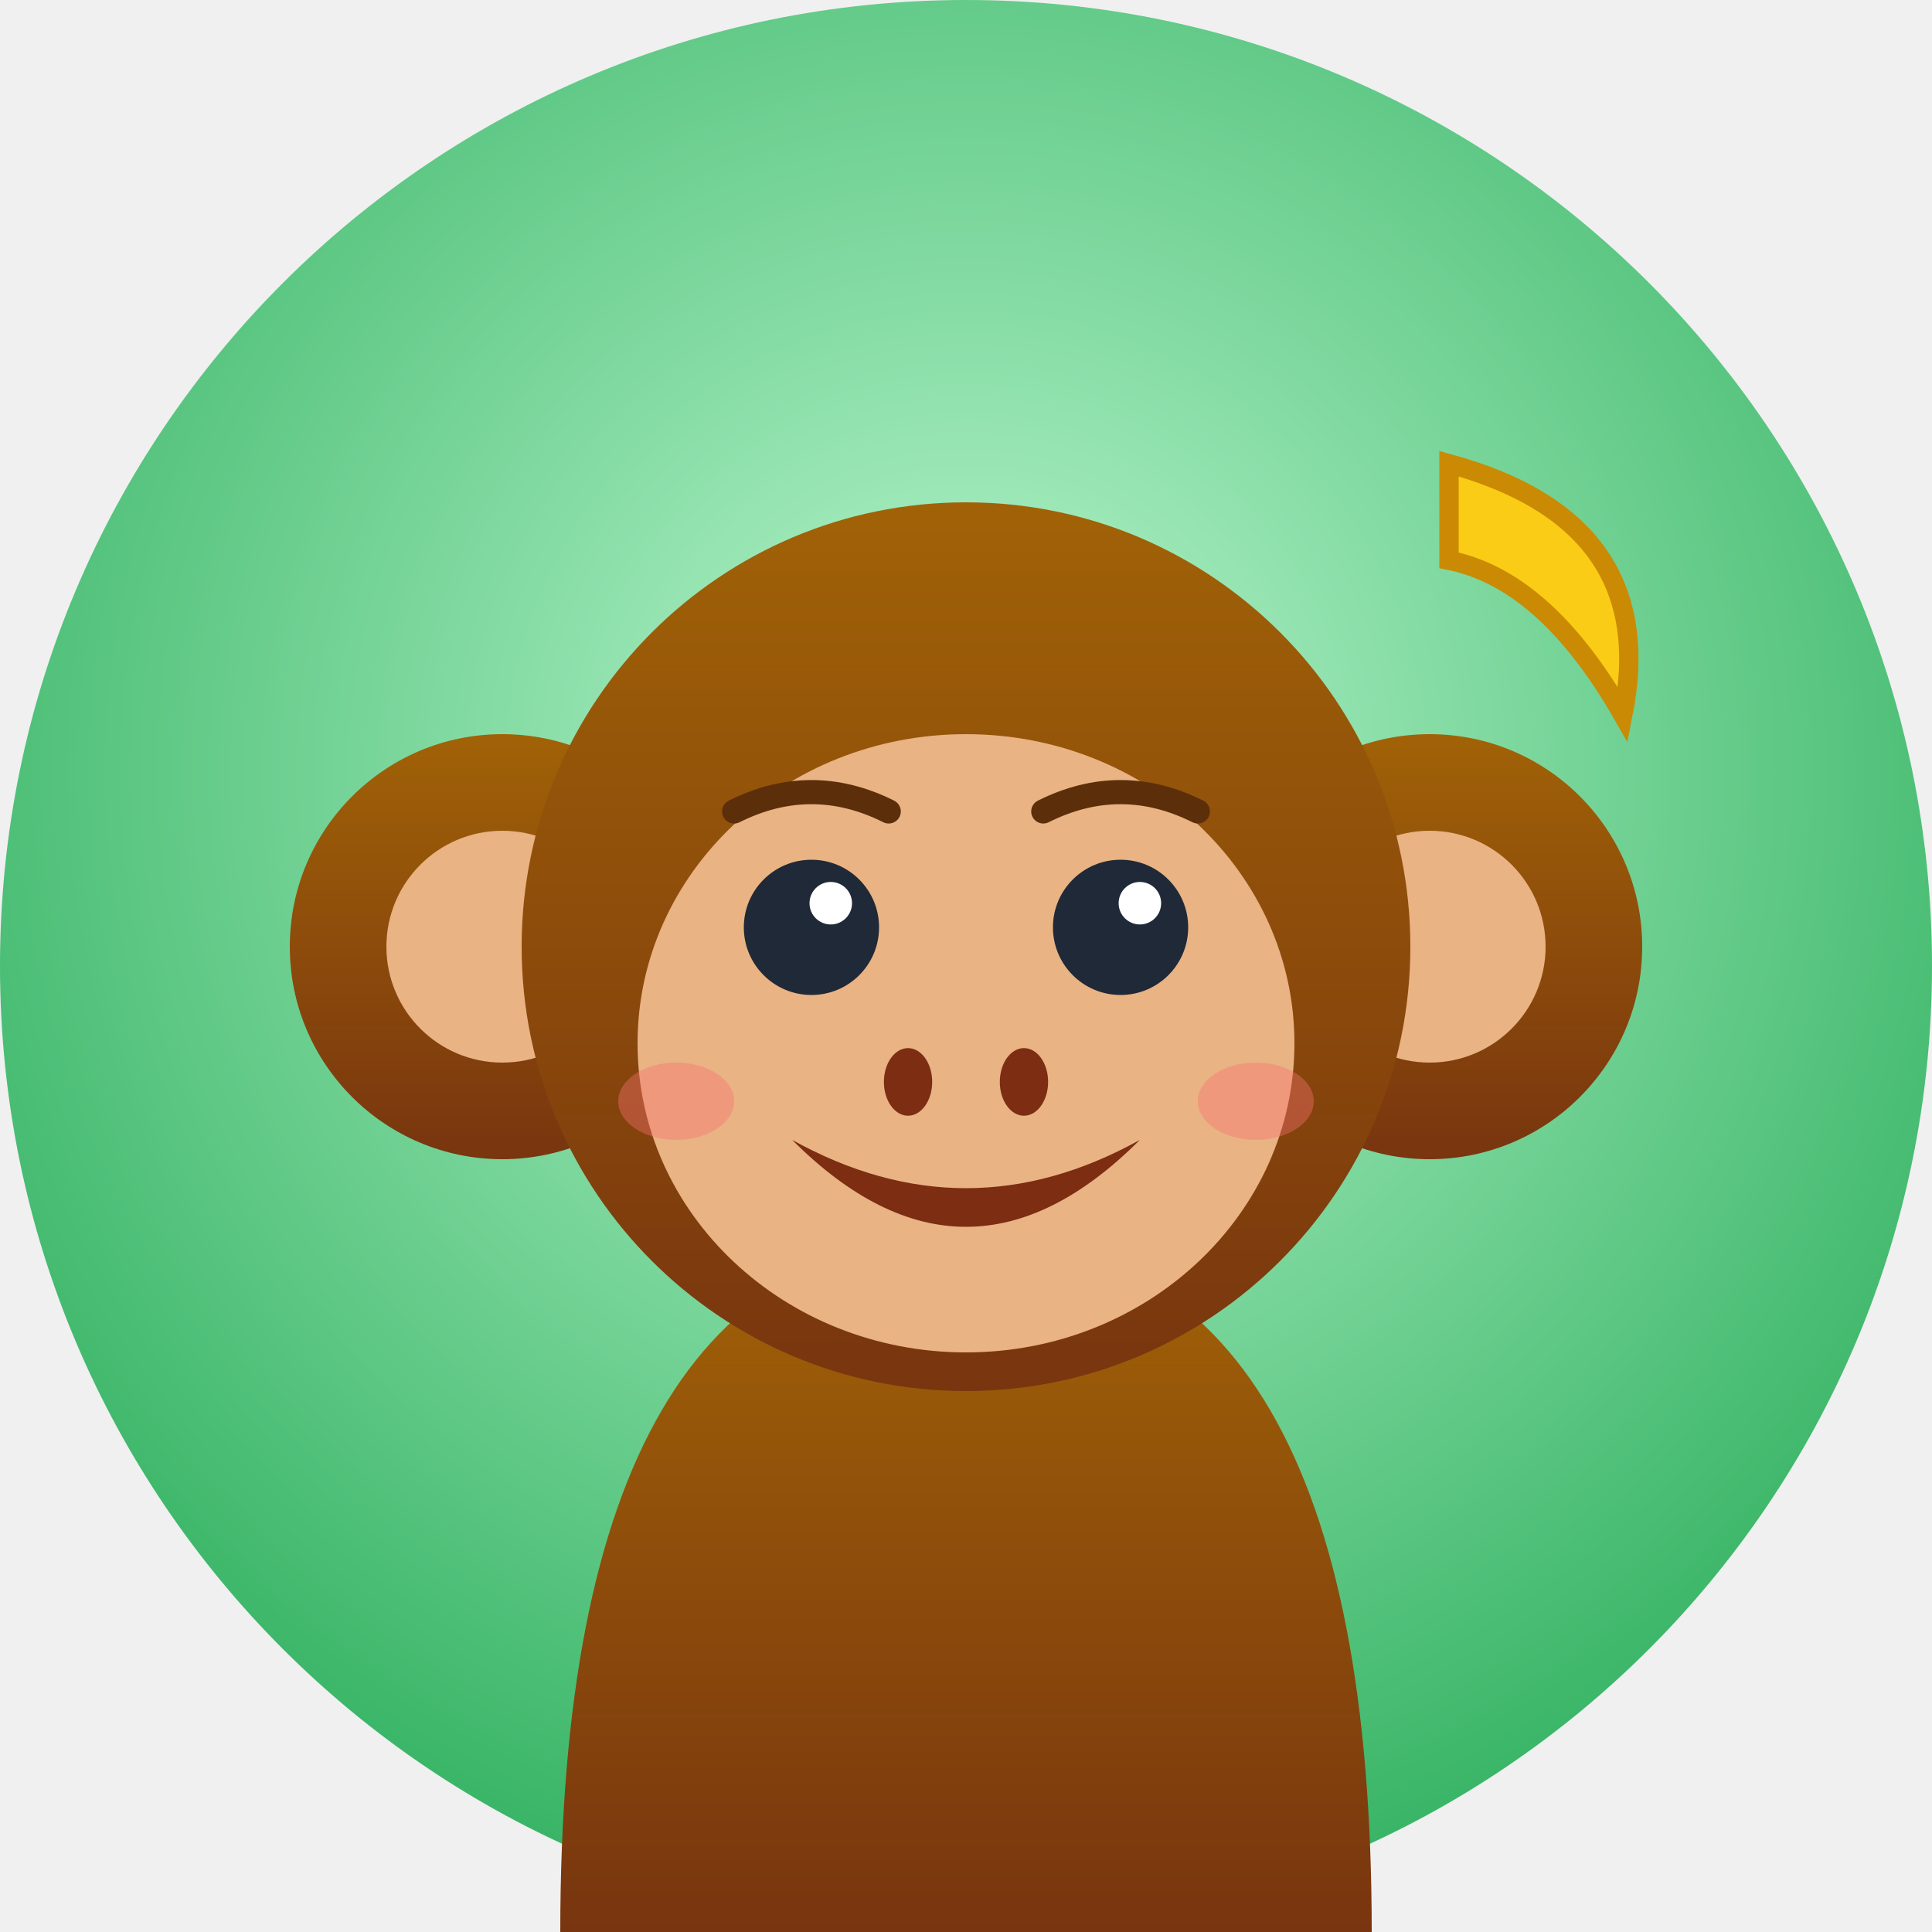
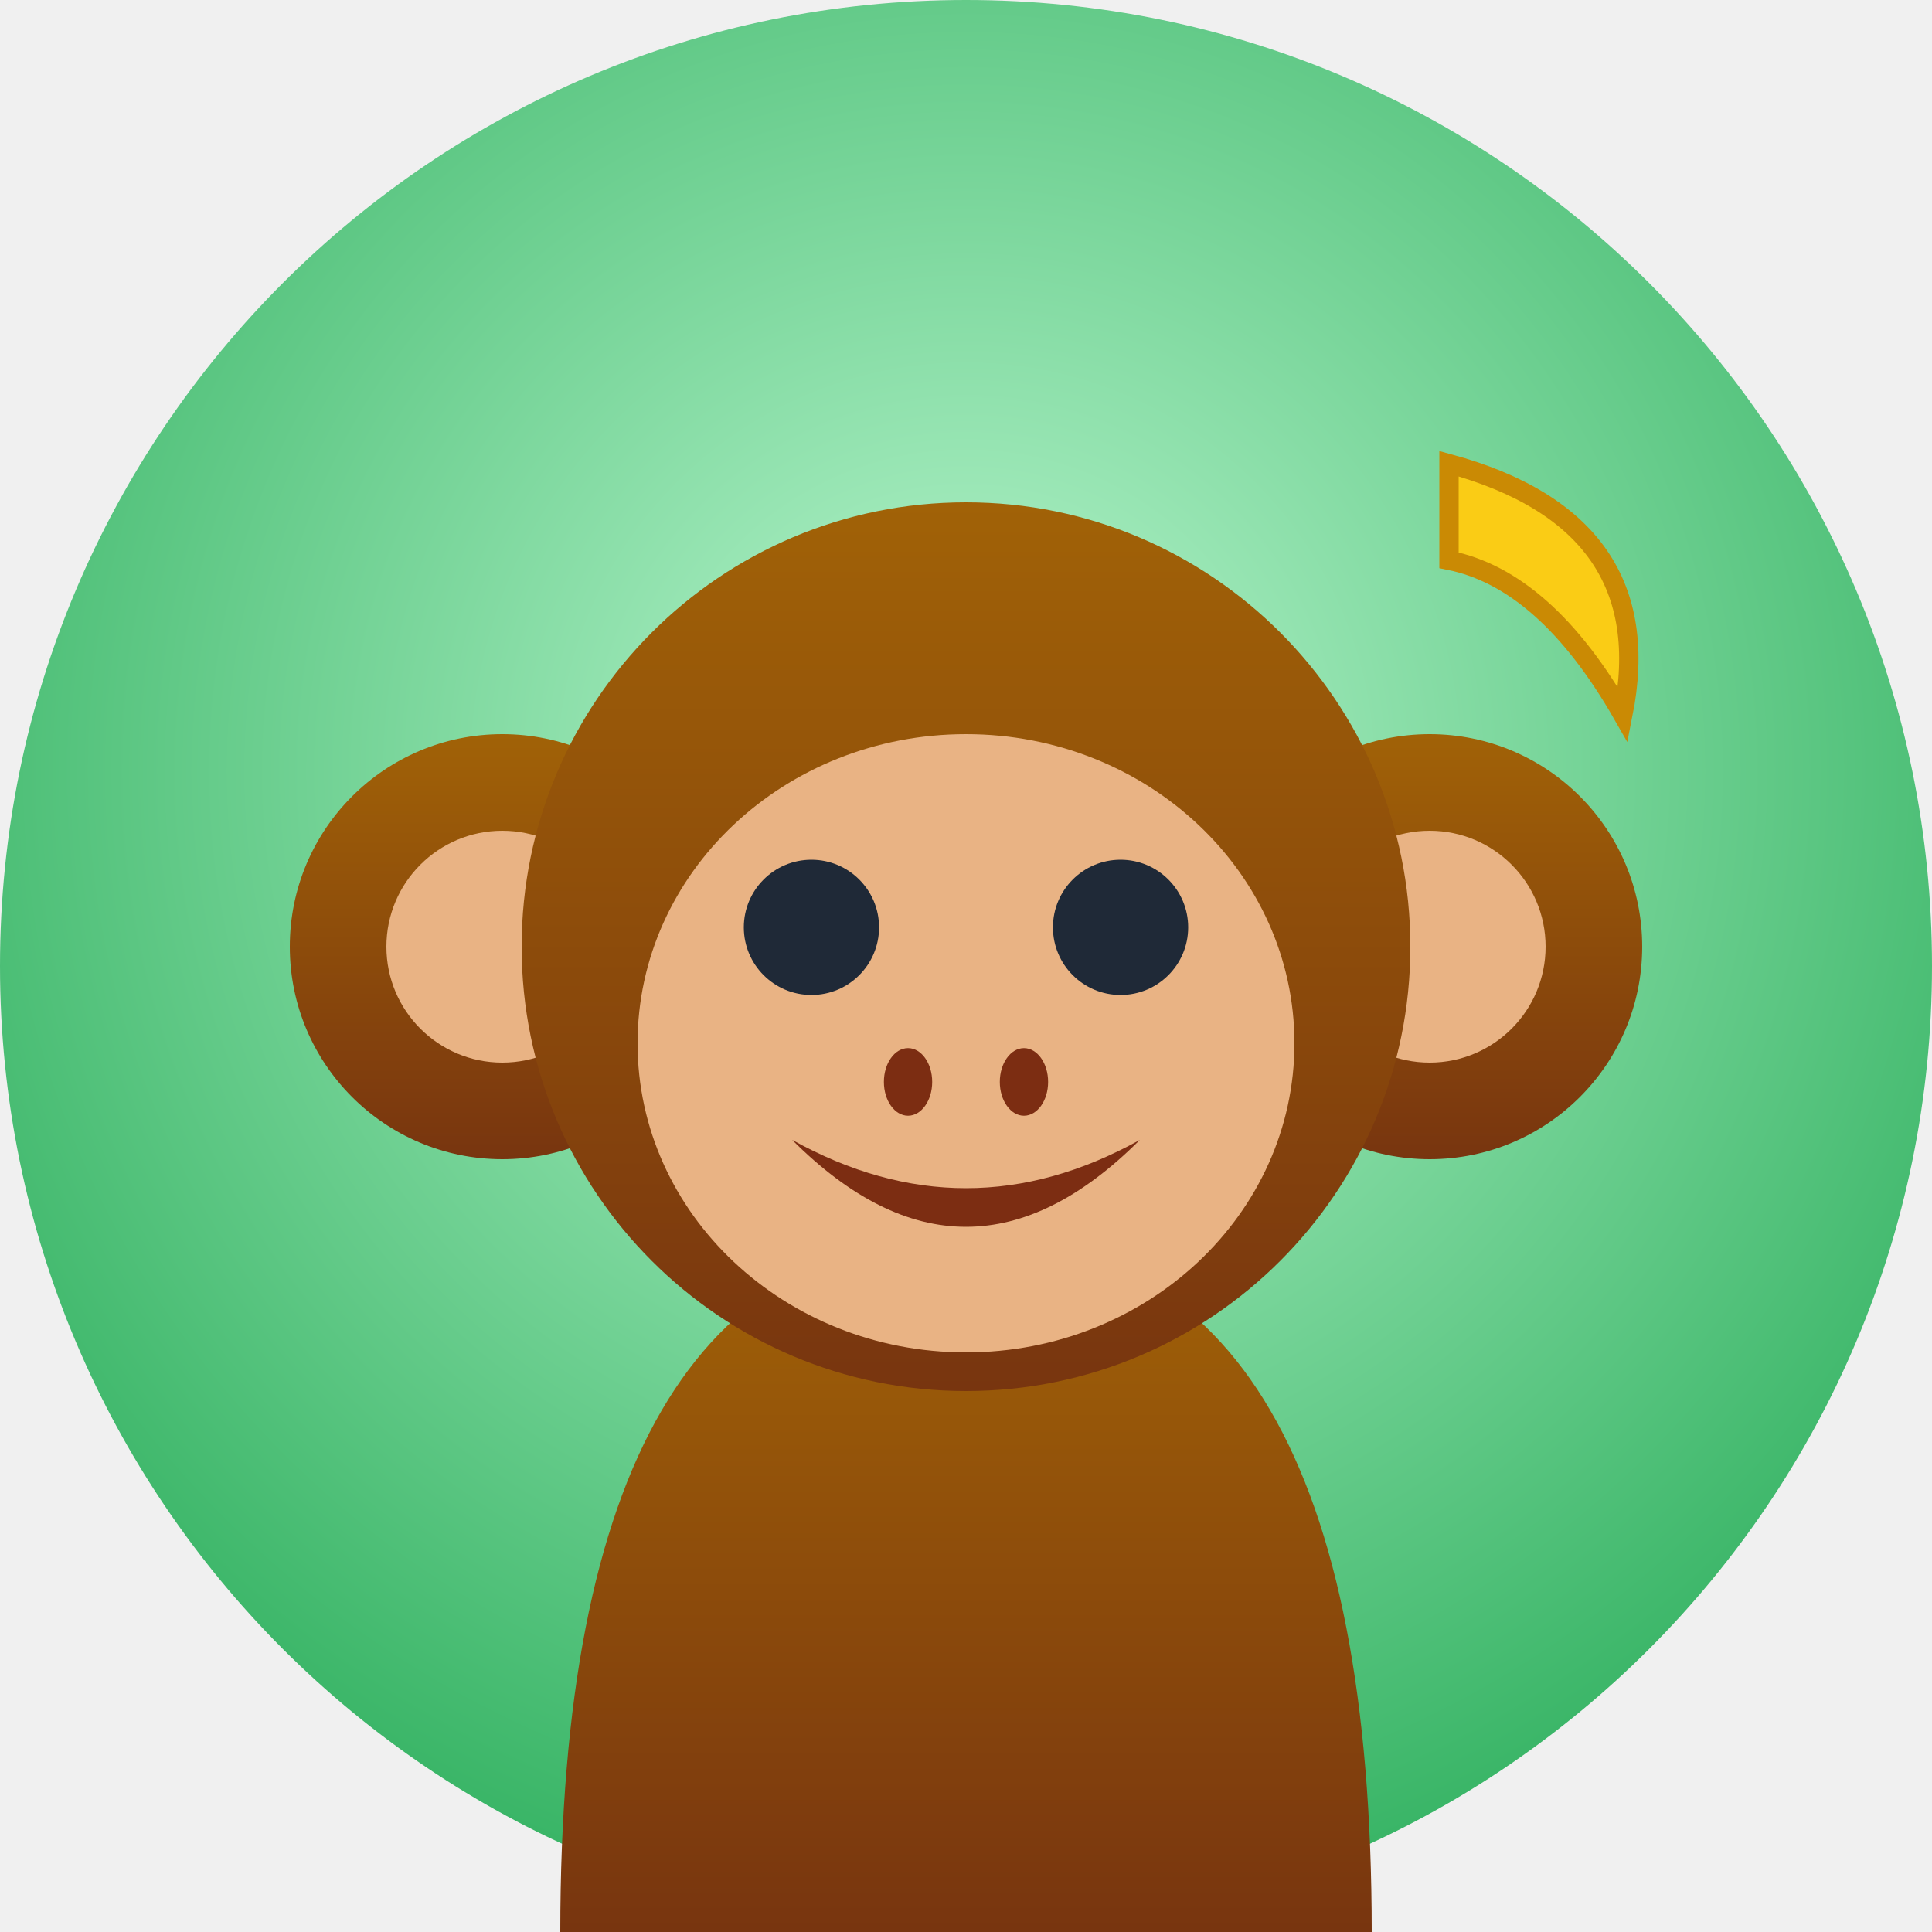
<svg xmlns="http://www.w3.org/2000/svg" viewBox="0 0 200 200">
  <defs>
    <radialGradient id="bg-m" cx="0.5" cy="0.4" r="0.75">
      <stop offset="0%" stop-color="#bbf7d0" />
      <stop offset="100%" stop-color="#16a34a" />
    </radialGradient>
    <linearGradient id="monkey-fur" x1="0" y1="0" x2="0" y2="1">
      <stop offset="0%" stop-color="#a16207" />
      <stop offset="100%" stop-color="#78350f" />
    </linearGradient>
  </defs>
  <circle cx="100" cy="100" r="100" fill="url(#bg-m)" />
  <path d="M150 48 Q 172 54 168 74 Q 160 60 150 58 Z" fill="#facc15" stroke="#ca8a04" stroke-width="2" />
  <path d="M58 200 Q 58 128 100 128 Q 142 128 142 200 Z" fill="url(#monkey-fur)" />
  <circle cx="52" cy="98" r="22" fill="url(#monkey-fur)" />
  <circle cx="148" cy="98" r="22" fill="url(#monkey-fur)" />
  <circle cx="52" cy="98" r="12" fill="#e9b384" />
  <circle cx="148" cy="98" r="12" fill="#e9b384" />
  <circle cx="100" cy="98" r="46" fill="url(#monkey-fur)" />
  <ellipse cx="100" cy="108" rx="34" ry="32" fill="#e9b384" />
  <circle cx="84" cy="96" r="7" fill="#1f2937" />
  <circle cx="116" cy="96" r="7" fill="#1f2937" />
-   <circle cx="86" cy="93.5" r="2.2" fill="#fff" />
-   <circle cx="118" cy="93.5" r="2.2" fill="#fff" />
-   <path d="M76 84 Q 84 80 92 84 M 108 84 Q 116 80 124 84" stroke="#5c2e0a" stroke-width="2.5" fill="none" stroke-linecap="round" />
  <ellipse cx="94" cy="112" rx="2.5" ry="3.5" fill="#7c2d12" />
  <ellipse cx="106" cy="112" rx="2.5" ry="3.5" fill="#7c2d12" />
  <path d="M82 118 Q 100 136 118 118 Q 100 128 82 118 Z" fill="#7c2d12" />
-   <ellipse cx="70" cy="114" rx="6" ry="4" fill="#f87171" opacity="0.4" />
-   <ellipse cx="130" cy="114" rx="6" ry="4" fill="#f87171" opacity="0.4" />
</svg>
